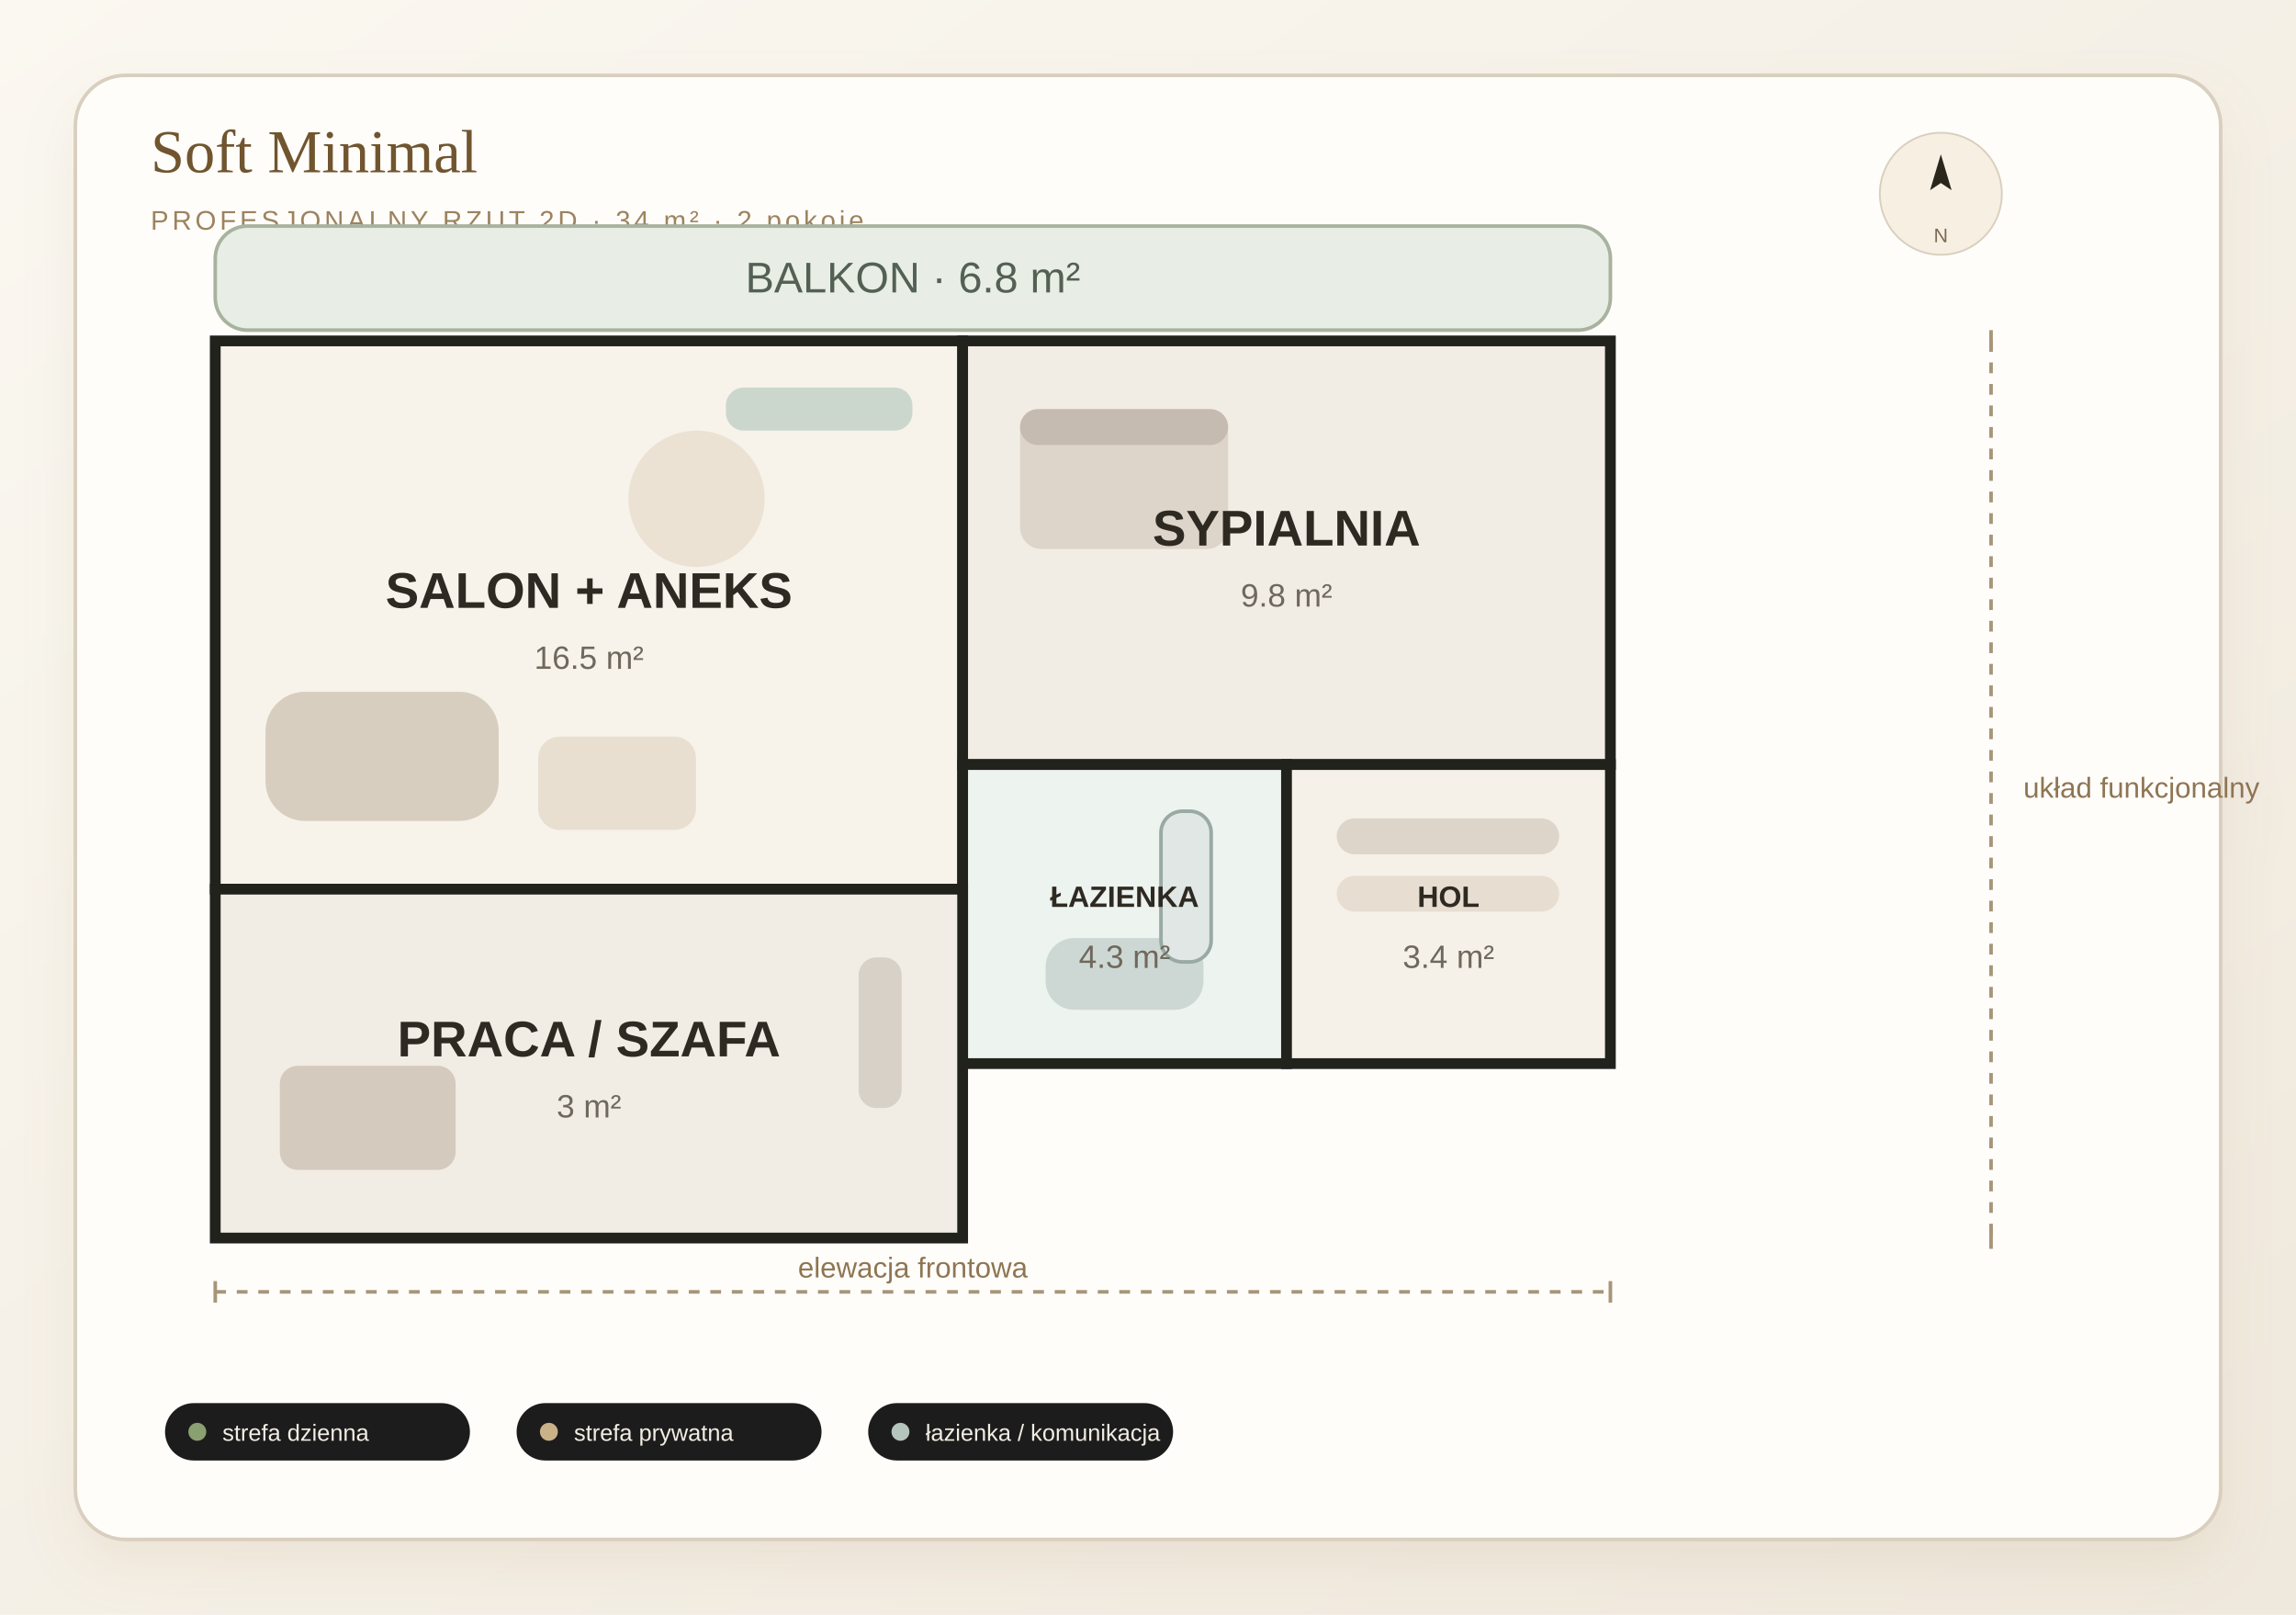
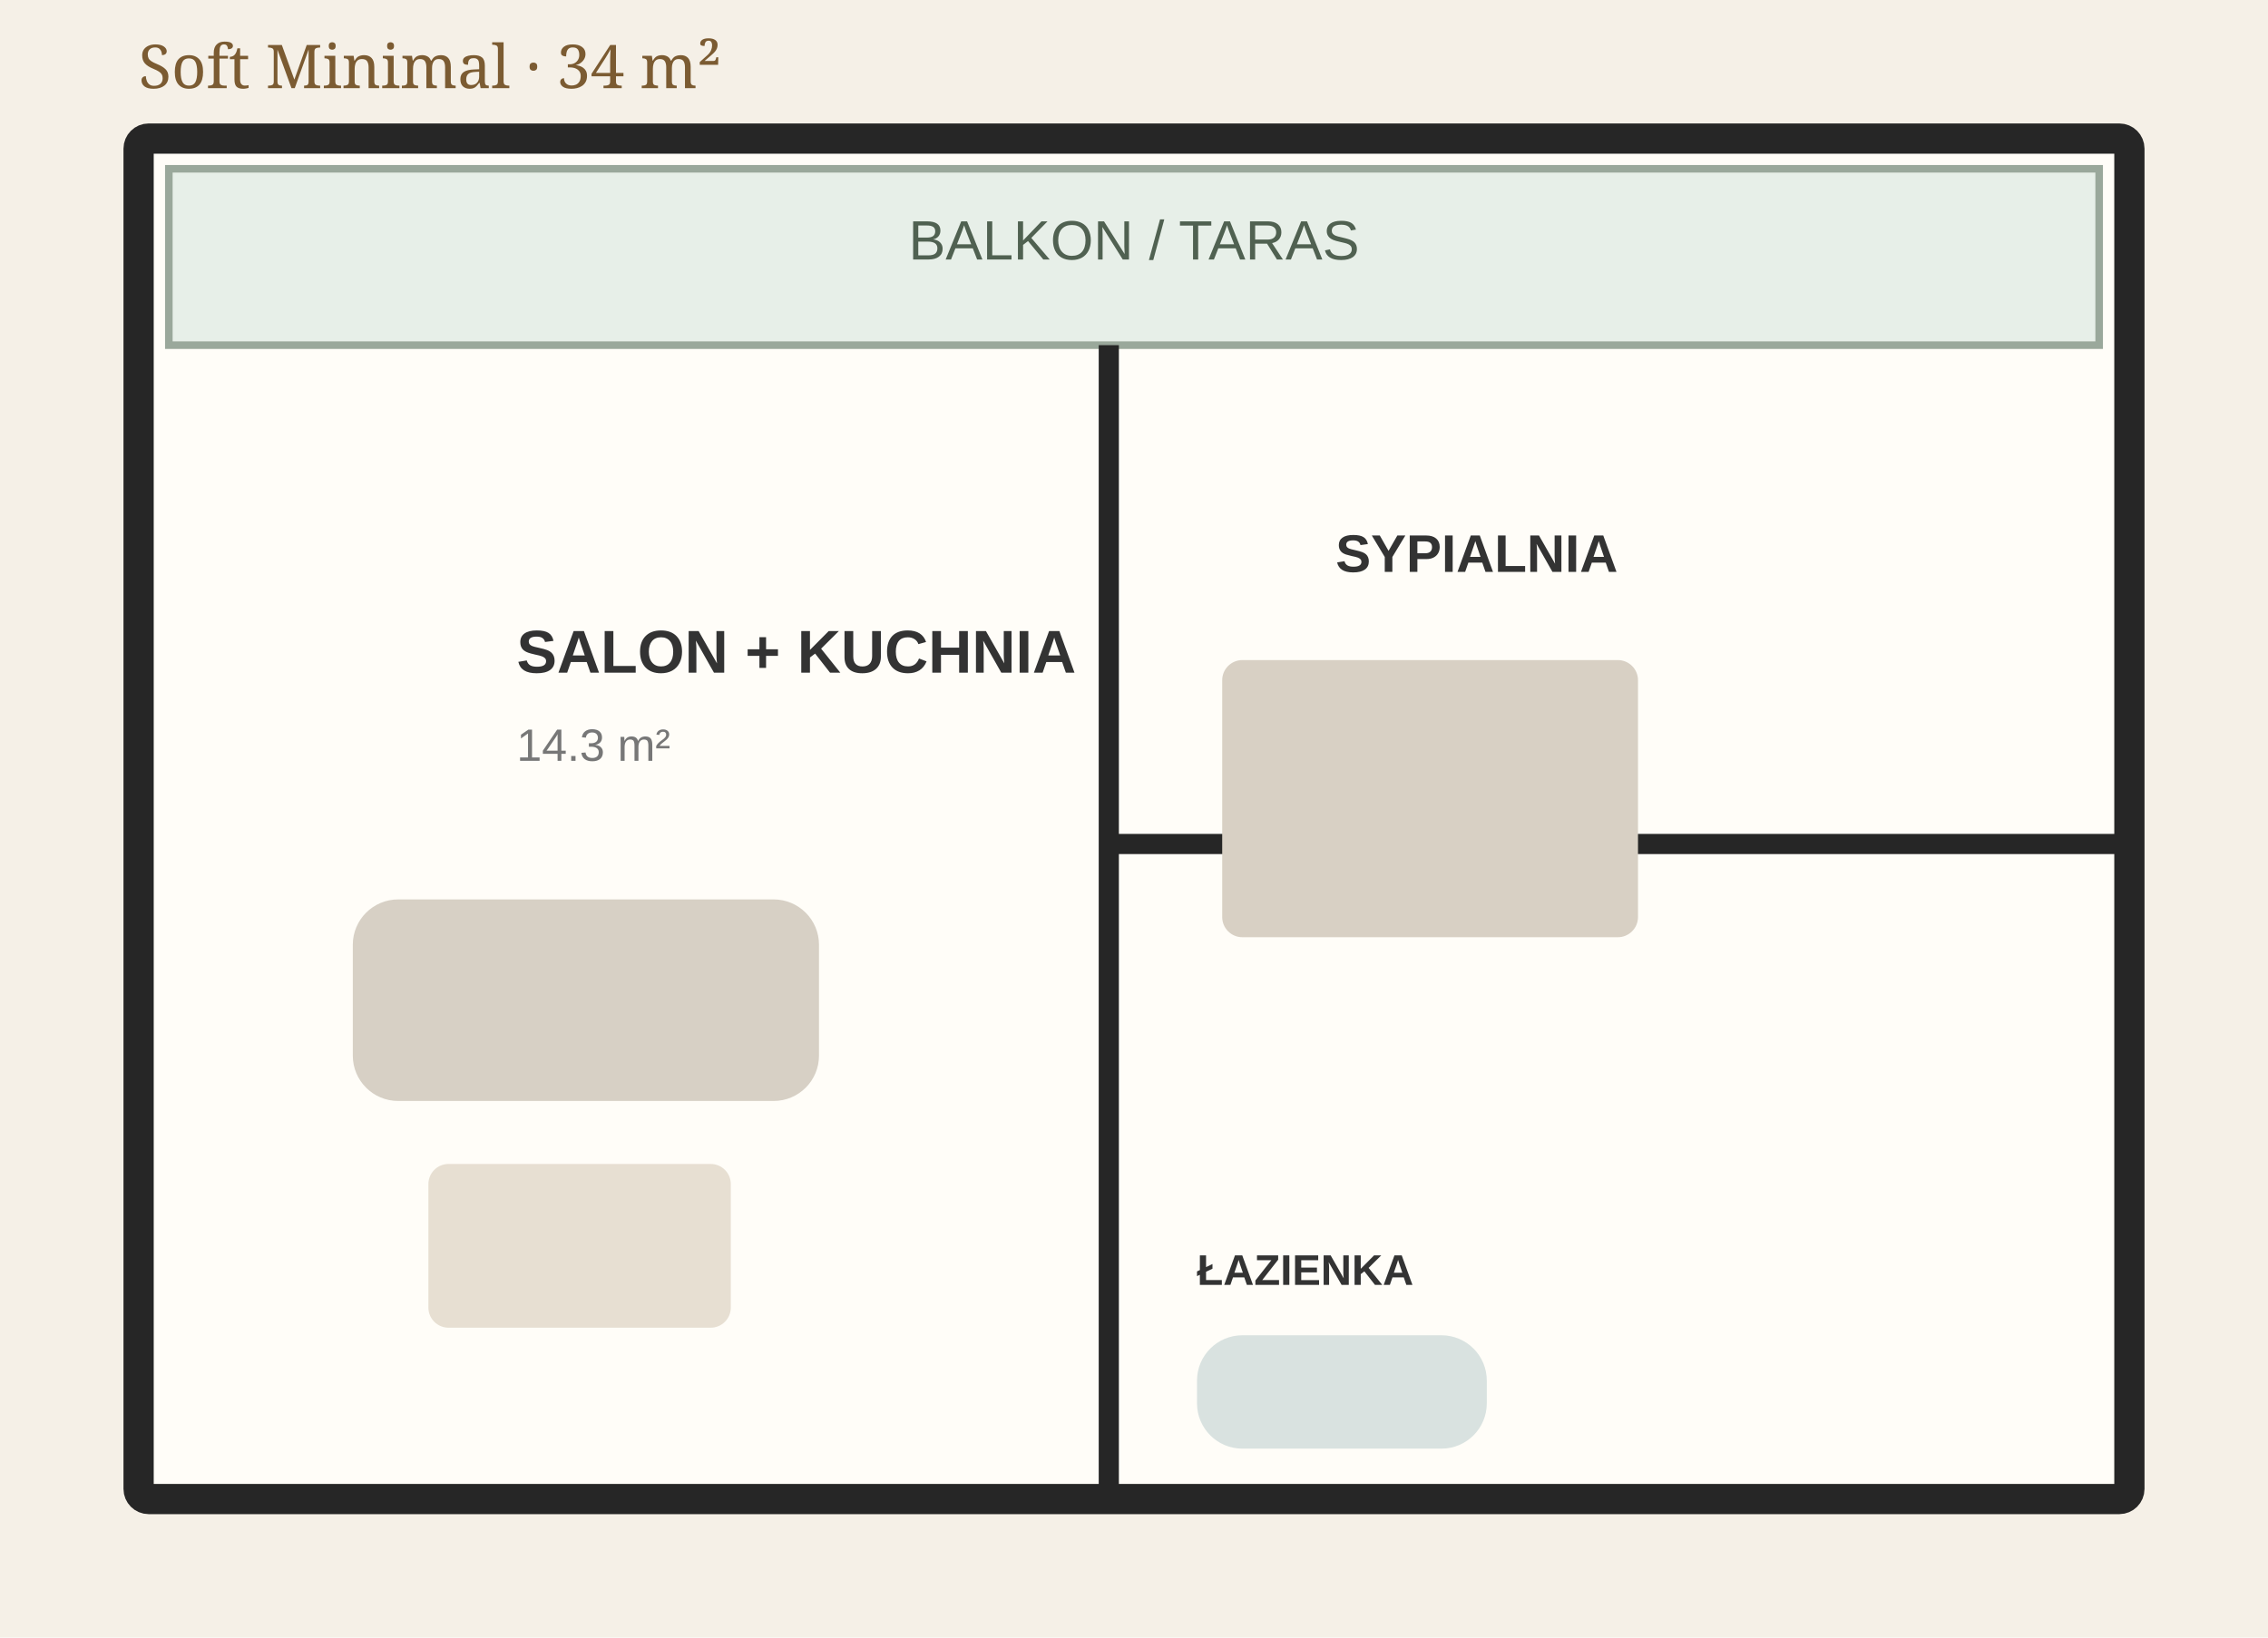
- <svg xmlns="http://www.w3.org/2000/svg" viewBox="0 0 1280 900">
-   <defs>
-     <filter id="softShadow" x="-20%" y="-20%" width="140%" height="140%">
-       <feDropShadow dx="0" dy="14" stdDeviation="14" flood-color="#b59b74" flood-opacity="0.14" />
-     </filter>
-     <linearGradient id="paper" x1="0" x2="1" y1="0" y2="1">
-       <stop stop-color="#fbf8f1" />
-       <stop offset="1" stop-color="#efe8dc" />
-     </linearGradient>
-   </defs>
-   <rect width="100%" height="100%" fill="url(#paper)" />
-   <g filter="url(#softShadow)">
-     <rect x="42" y="42" width="1196" height="816" rx="28" fill="#fffdfa" stroke="#d9cfbe" stroke-width="2" />
-     <text x="84" y="96" font-family="Georgia, 'Times New Roman', serif" font-size="34" fill="#70552f">Soft Minimal</text>
-     <text x="84" y="128" font-family="Arial, Helvetica, sans-serif" font-size="15" letter-spacing="2" fill="#9c835f">PROFESJONALNY RZUT 2D · 34 m² · 2 pokoje</text>
-     <g transform="translate(1048 74)">
-       <circle cx="34" cy="34" r="34" fill="#f6efe2" stroke="#d9cfbe" />
-       <path d="M34 12 L40 32 L34 28 L28 32 Z" fill="#29251f" />
-       <text x="34" y="61" text-anchor="middle" font-family="Arial, Helvetica, sans-serif" font-size="11" fill="#7b6a56">N</text>
-     </g>
-     <rect x="120" y="126" width="777.778" height="58" rx="18" fill="#e8eee5" stroke="#a8b39f" stroke-width="2" />
-     <text x="508.889" y="163" text-anchor="middle" font-family="Arial, Helvetica, sans-serif" font-size="24" font-weight="500" fill="#536153">BALKON · 6.8 m²</text>
-     <g>
-       <rect x="120" y="190" width="416.667" height="305.556" fill="#f7f3eb" stroke="#23201c" stroke-width="6" />
-       <rect x="148" y="385.556" width="130" height="72" rx="22" fill="#d8cebf" />
-       <rect x="300" y="410.556" width="88" height="52" rx="12" fill="#e8dfd0" />
-       <circle cx="388.333" cy="278" r="38" fill="#ebe2d3" />
-       <rect x="404.667" y="216" width="104" height="24" rx="10" fill="#cbd7cd" />
-       <text x="328.333" y="338.778" text-anchor="middle" font-family="Arial, Helvetica, sans-serif" font-size="28" font-weight="700" fill="#2f2a24">SALON + ANEKS</text>
-       <text x="328.333" y="372.778" text-anchor="middle" font-family="Arial, Helvetica, sans-serif" font-size="18" font-weight="400" fill="#6f675c">16.5 m²</text>
-     </g>
-     <g>
-       <rect x="536.667" y="190" width="361.111" height="236.111" fill="#f1ede5" stroke="#23201c" stroke-width="6" />
-       <rect x="568.667" y="228" width="116" height="78" rx="12" fill="#ddd5ca" />
-       <rect x="568.667" y="228" width="116" height="20" rx="10" fill="#c6bbb0" />
-       <text x="717.222" y="304.056" text-anchor="middle" font-family="Arial, Helvetica, sans-serif" font-size="28" font-weight="700" fill="#2f2a24">SYPIALNIA</text>
-       <text x="717.222" y="338.056" text-anchor="middle" font-family="Arial, Helvetica, sans-serif" font-size="18" font-weight="400" fill="#6f675c">9.8 m²</text>
-     </g>
-     <g>
-       <rect x="536.667" y="426.111" width="180.556" height="166.667" fill="#edf3ef" stroke="#23201c" stroke-width="6" />
-       <rect x="582.944" y="522.778" width="88" height="40" rx="16" fill="#cdd8d4" />
-       <rect x="647.222" y="452.111" width="28" height="84" rx="12" fill="#e0e7e5" stroke="#99a9a4" stroke-width="2" />
-       <text x="626.944" y="505.444" text-anchor="middle" font-family="Arial, Helvetica, sans-serif" font-size="16.414" font-weight="700" fill="#2f2a24">ŁAZIENKA</text>
-       <text x="626.944" y="539.444" text-anchor="middle" font-family="Arial, Helvetica, sans-serif" font-size="18" font-weight="400" fill="#6f675c">4.3 m²</text>
-     </g>
-     <g>
-       <rect x="717.222" y="426.111" width="180.556" height="166.667" fill="#f5f0e8" stroke="#23201c" stroke-width="6" />
-       <rect x="745.222" y="456.111" width="124" height="20" rx="10" fill="#ddd5ca" />
-       <rect x="745.222" y="488.111" width="124" height="20" rx="10" fill="#e7ded1" />
-       <text x="807.5" y="505.444" text-anchor="middle" font-family="Arial, Helvetica, sans-serif" font-size="16.414" font-weight="700" fill="#2f2a24">HOL</text>
-       <text x="807.5" y="539.444" text-anchor="middle" font-family="Arial, Helvetica, sans-serif" font-size="18" font-weight="400" fill="#6f675c">3.4 m²</text>
-     </g>
-     <g>
-       <rect x="120" y="495.556" width="416.667" height="194.444" fill="#f1ede5" stroke="#23201c" stroke-width="6" />
-       <rect x="156" y="594" width="98" height="58" rx="10" fill="#d4cabd" />
-       <rect x="478.667" y="533.556" width="24" height="84" rx="10" fill="#d8d1c8" />
-       <text x="328.333" y="588.778" text-anchor="middle" font-family="Arial, Helvetica, sans-serif" font-size="28" font-weight="700" fill="#2f2a24">PRACA / SZAFA</text>
-       <text x="328.333" y="622.778" text-anchor="middle" font-family="Arial, Helvetica, sans-serif" font-size="18" font-weight="400" fill="#6f675c">3 m²</text>
-     </g>
-     <line x1="120" y1="720" x2="897.778" y2="720" stroke="#a89579" stroke-width="2" stroke-dasharray="6 6" />
-     <line x1="120" y1="714" x2="120" y2="726" stroke="#a89579" stroke-width="2" />
-     <line x1="897.778" y1="714" x2="897.778" y2="726" stroke="#a89579" stroke-width="2" />
-     <text x="508.889" y="712" text-anchor="middle" font-family="Arial, Helvetica, sans-serif" font-size="16" fill="#8e7552">elewacja frontowa</text>
-     <line x1="1110" y1="190" x2="1110" y2="690" stroke="#a89579" stroke-width="2" stroke-dasharray="6 6" />
-     <line x1="1110" y1="184" x2="1110" y2="196" stroke="#a89579" stroke-width="2" />
-     <line x1="1110" y1="684" x2="1110" y2="696" stroke="#a89579" stroke-width="2" />
-     <text x="1128" y="440" dominant-baseline="middle" font-family="Arial, Helvetica, sans-serif" font-size="16" fill="#8e7552">układ funkcjonalny</text>
-     <g transform="translate(92 782)">
-       <rect width="170" height="32" rx="16" fill="#1f1f1d" />
-       <circle cx="18" cy="16" r="5" fill="#8aa070" />
-       <text x="32" y="21" font-family="Arial, Helvetica, sans-serif" font-size="13" fill="#f2ede4">strefa dzienna</text>
-     </g>
-     <g transform="translate(288 782)">
-       <rect width="170" height="32" rx="16" fill="#1f1f1d" />
-       <circle cx="18" cy="16" r="5" fill="#c9b287" />
-       <text x="32" y="21" font-family="Arial, Helvetica, sans-serif" font-size="13" fill="#f2ede4">strefa prywatna</text>
-     </g>
-     <g transform="translate(484 782)">
-       <rect width="170" height="32" rx="16" fill="#1f1f1d" />
-       <circle cx="18" cy="16" r="5" fill="#b4c5be" />
-       <text x="32" y="21" font-family="Arial, Helvetica, sans-serif" font-size="13" fill="#f2ede4">łazienka / komunikacja</text>
-     </g>
-   </g>
+ <svg xmlns="http://www.w3.org/2000/svg" viewBox="0 0 900 650">
+   <rect width="100%" height="100%" fill="#f5f0e7" />
+   <rect x="55" y="55" width="790" height="540" rx="4" fill="#fffdf8" stroke="#262626" stroke-width="12" />
+   <rect x="67" y="67" width="766" height="70" fill="#e7efe8" stroke="#9aa89b" stroke-width="3" />
+   <text x="450.0" y="103" font-family="Arial" font-size="22" fill="#506151" text-anchor="middle">BALKON / TARAS</text>
+   <line x1="440" y1="137" x2="440" y2="595" stroke="#262626" stroke-width="8" />
+   <line x1="440" y1="335" x2="845" y2="335" stroke="#262626" stroke-width="8" />
+   <text x="205" y="267" font-family="Arial" font-weight="700" font-size="24" fill="#333">SALON + KUCHNIA</text>
+   <text x="205" y="302" font-family="Arial" font-size="18" fill="#777">14.3 m²</text>
+   <rect x="140" y="357" width="185" height="80" rx="18" fill="#d7d0c5" />
+   <rect x="170" y="462" width="120" height="65" rx="8" fill="#e7dfd2" />
+   <text x="530" y="227" font-family="Arial" font-weight="700" font-size="21" fill="#333">SYPIALNIA</text>
+   <rect x="485" y="262" width="165" height="110" rx="8" fill="#d8d0c4" />
+   <text x="475" y="510" font-family="Arial" font-weight="700" font-size="17" fill="#333">ŁAZIENKA</text>
+   <rect x="475" y="530" width="115" height="45" rx="18" fill="#d9e2e0" />
+   <text x="55" y="35" font-family="Georgia" font-size="24" fill="#7b5b32">Soft Minimal · 34 m²</text>
</svg>
